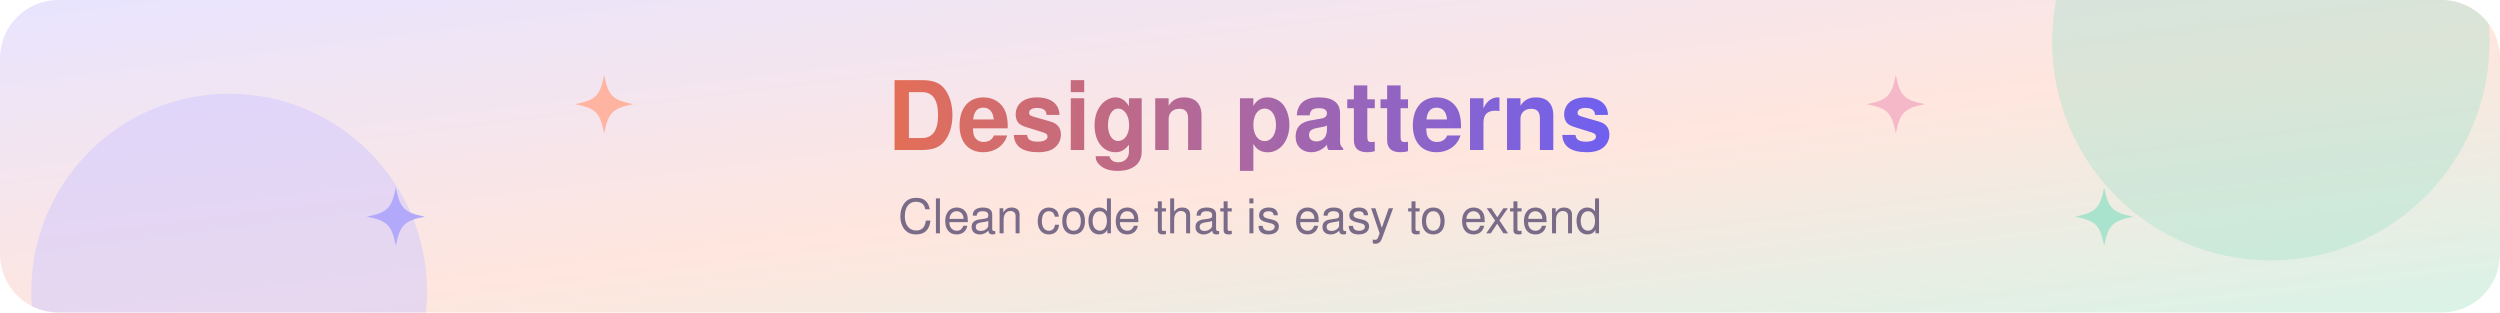
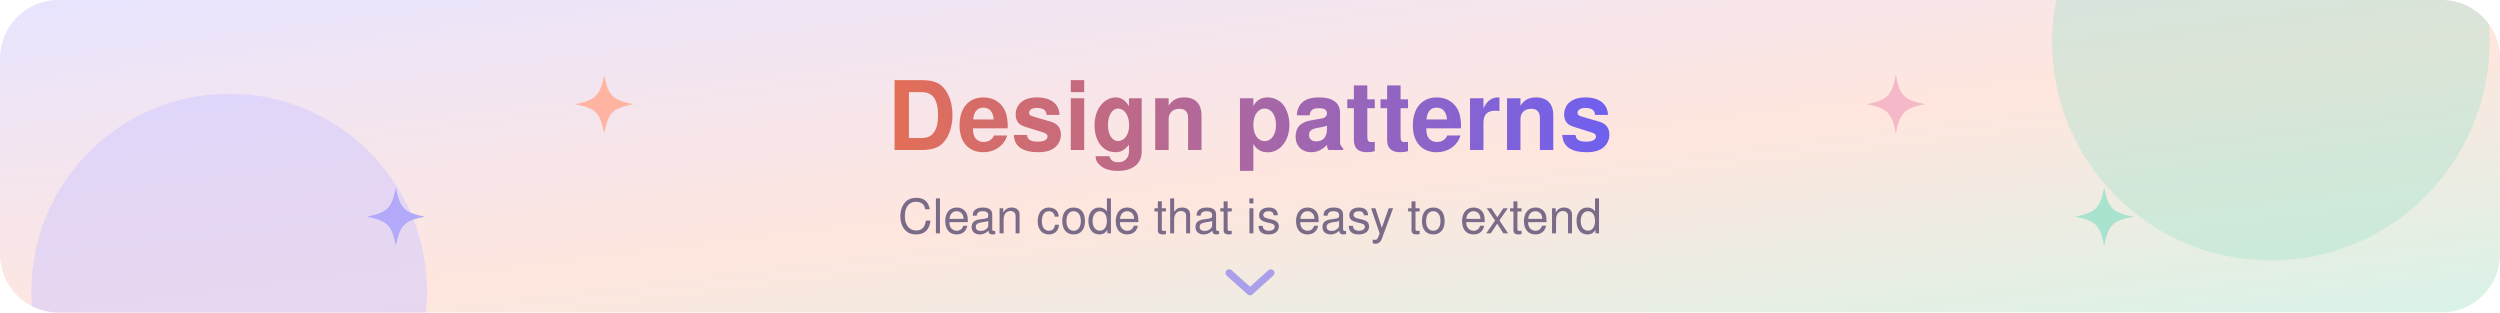
<svg xmlns="http://www.w3.org/2000/svg" viewBox="0 0 1200 150" width="1200" height="150" role="img" aria-label="Design patterns">
  <defs>
    <linearGradient id="bg" x1="0" y1="0" x2="1" y2="1">
      <stop offset="0" stop-color="#E8E4FF" />
      <stop offset=".55" stop-color="#FFE6DE" />
      <stop offset="1" stop-color="#D9F3E7" />
    </linearGradient>
    <linearGradient id="t" x1="0" y1="0" x2="1" y2="0">
      <stop offset="0" stop-color="#E36E57" />
      <stop offset="1" stop-color="#6F60F0" />
    </linearGradient>
    <clipPath id="c">
      <rect width="1200" height="150" rx="28" />
    </clipPath>
    <path id="s" d="M0-14C2-4 4-2 14 0 4 2 2 4 0 14-2 4-4 2-14 0-4-2-2-4 0-14Z" />
    <path id="pin" d="M0 0C-5-9-22-20-22-37a22 22 0 0 1 44 0C22-20 5-9 0 0Z" />
  </defs>
  <style>
.blob{animation:drift 11s ease-in-out infinite alternate}.b2{animation-duration:14s;animation-direction:alternate-reverse}.b3{animation-duration:17s}
.bob{animation:bob 3.4s ease-in-out infinite}.d1{animation-delay:-.9s}.d2{animation-delay:-1.8s}.d3{animation-delay:-2.6s}
.walk{stroke-dasharray:3 15;animation:walk 3s linear infinite}
.tw{animation:tw 3.2s ease-in-out infinite}.t2{animation-delay:-1s}.t3{animation-delay:-2s}
.rise{animation:rise .9s ease-out both}.r2{animation-delay:.2s}
@keyframes drift{to{transform:translate(40px,-20px) scale(1.12)}}
@keyframes bob{0%,100%{transform:translateY(0)}50%{transform:translateY(-10px)}}
@keyframes walk{to{stroke-dashoffset:-54}}
@keyframes tw{0%,100%{opacity:.35}50%{opacity:1}}
@keyframes rise{from{opacity:0;transform:translateY(16px)}}
@media (prefers-reduced-motion:reduce){*{animation:none!important}}
</style>
  <g clip-path="url(#c)">
    <rect width="1200" height="150" fill="url(#bg)" />
    <circle class="blob" cx="110" cy="140" r="95" fill="#CFC8FF" opacity=".5" />
    <circle class="blob b2" cx="1090" cy="20" r="105" fill="#A9E3CD" opacity=".42" />
    <use class="tw" href="#s" x="290" y="50" fill="#FFB4A2" />
    <use class="tw t2" href="#s" x="190" y="104" fill="#B3A9FA" />
    <use class="tw t3" href="#s" x="910" y="50" fill="#F5B8C8" />
    <use class="tw" href="#s" x="1010" y="104" fill="#A9E3CD" />
    <g font-family="-apple-system,BlinkMacSystemFont,'Segoe UI',Helvetica,Arial,sans-serif" text-anchor="middle">
      <text x="600" y="72.0" font-size="46" font-weight="800" fill="url(#t)">Design patterns</text>
      <text x="600" y="112.0" font-size="23" fill="#7A6B88">Clean code that is easy to extend</text>
    </g>
+     <g transform="translate(600 136)">
+       <g class="bob">
+         <path d="M-10-5l10 9 10-9" fill="none" stroke="#6F60F0" stroke-opacity=".55" stroke-width="3.5" stroke-linecap="round" stroke-linejoin="round" />
+       </g>
+     </g>
  </g>
</svg>
